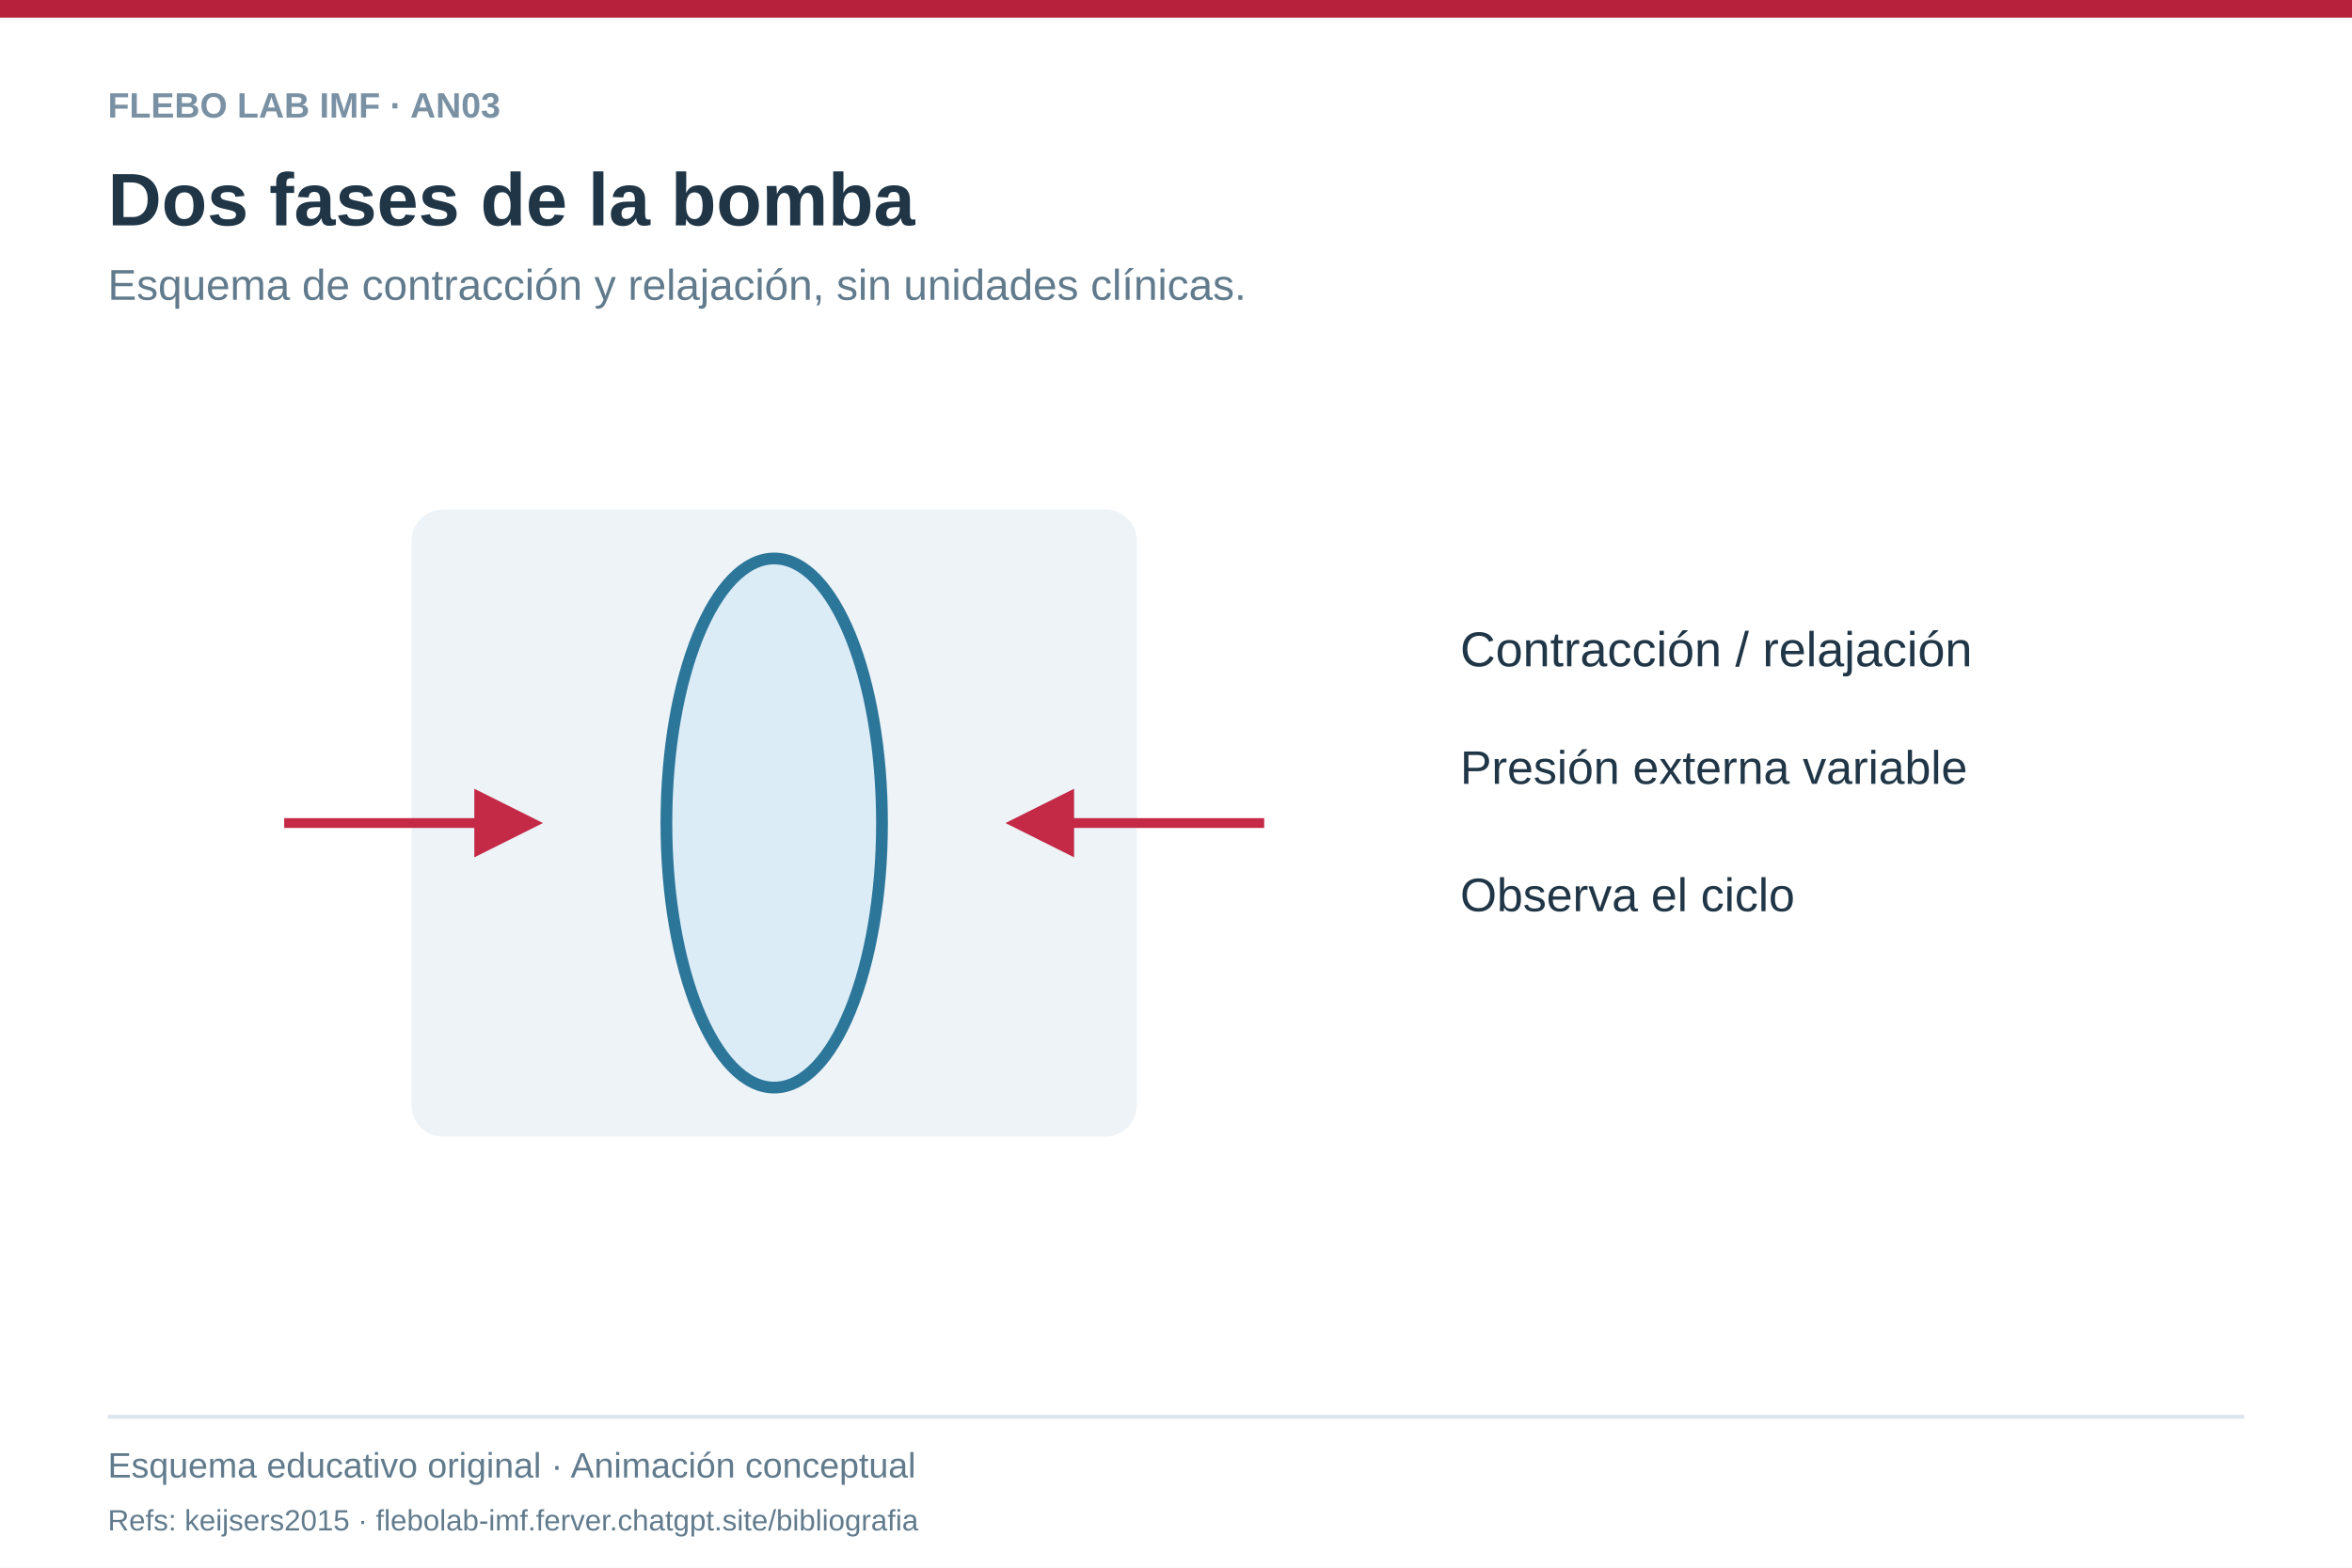
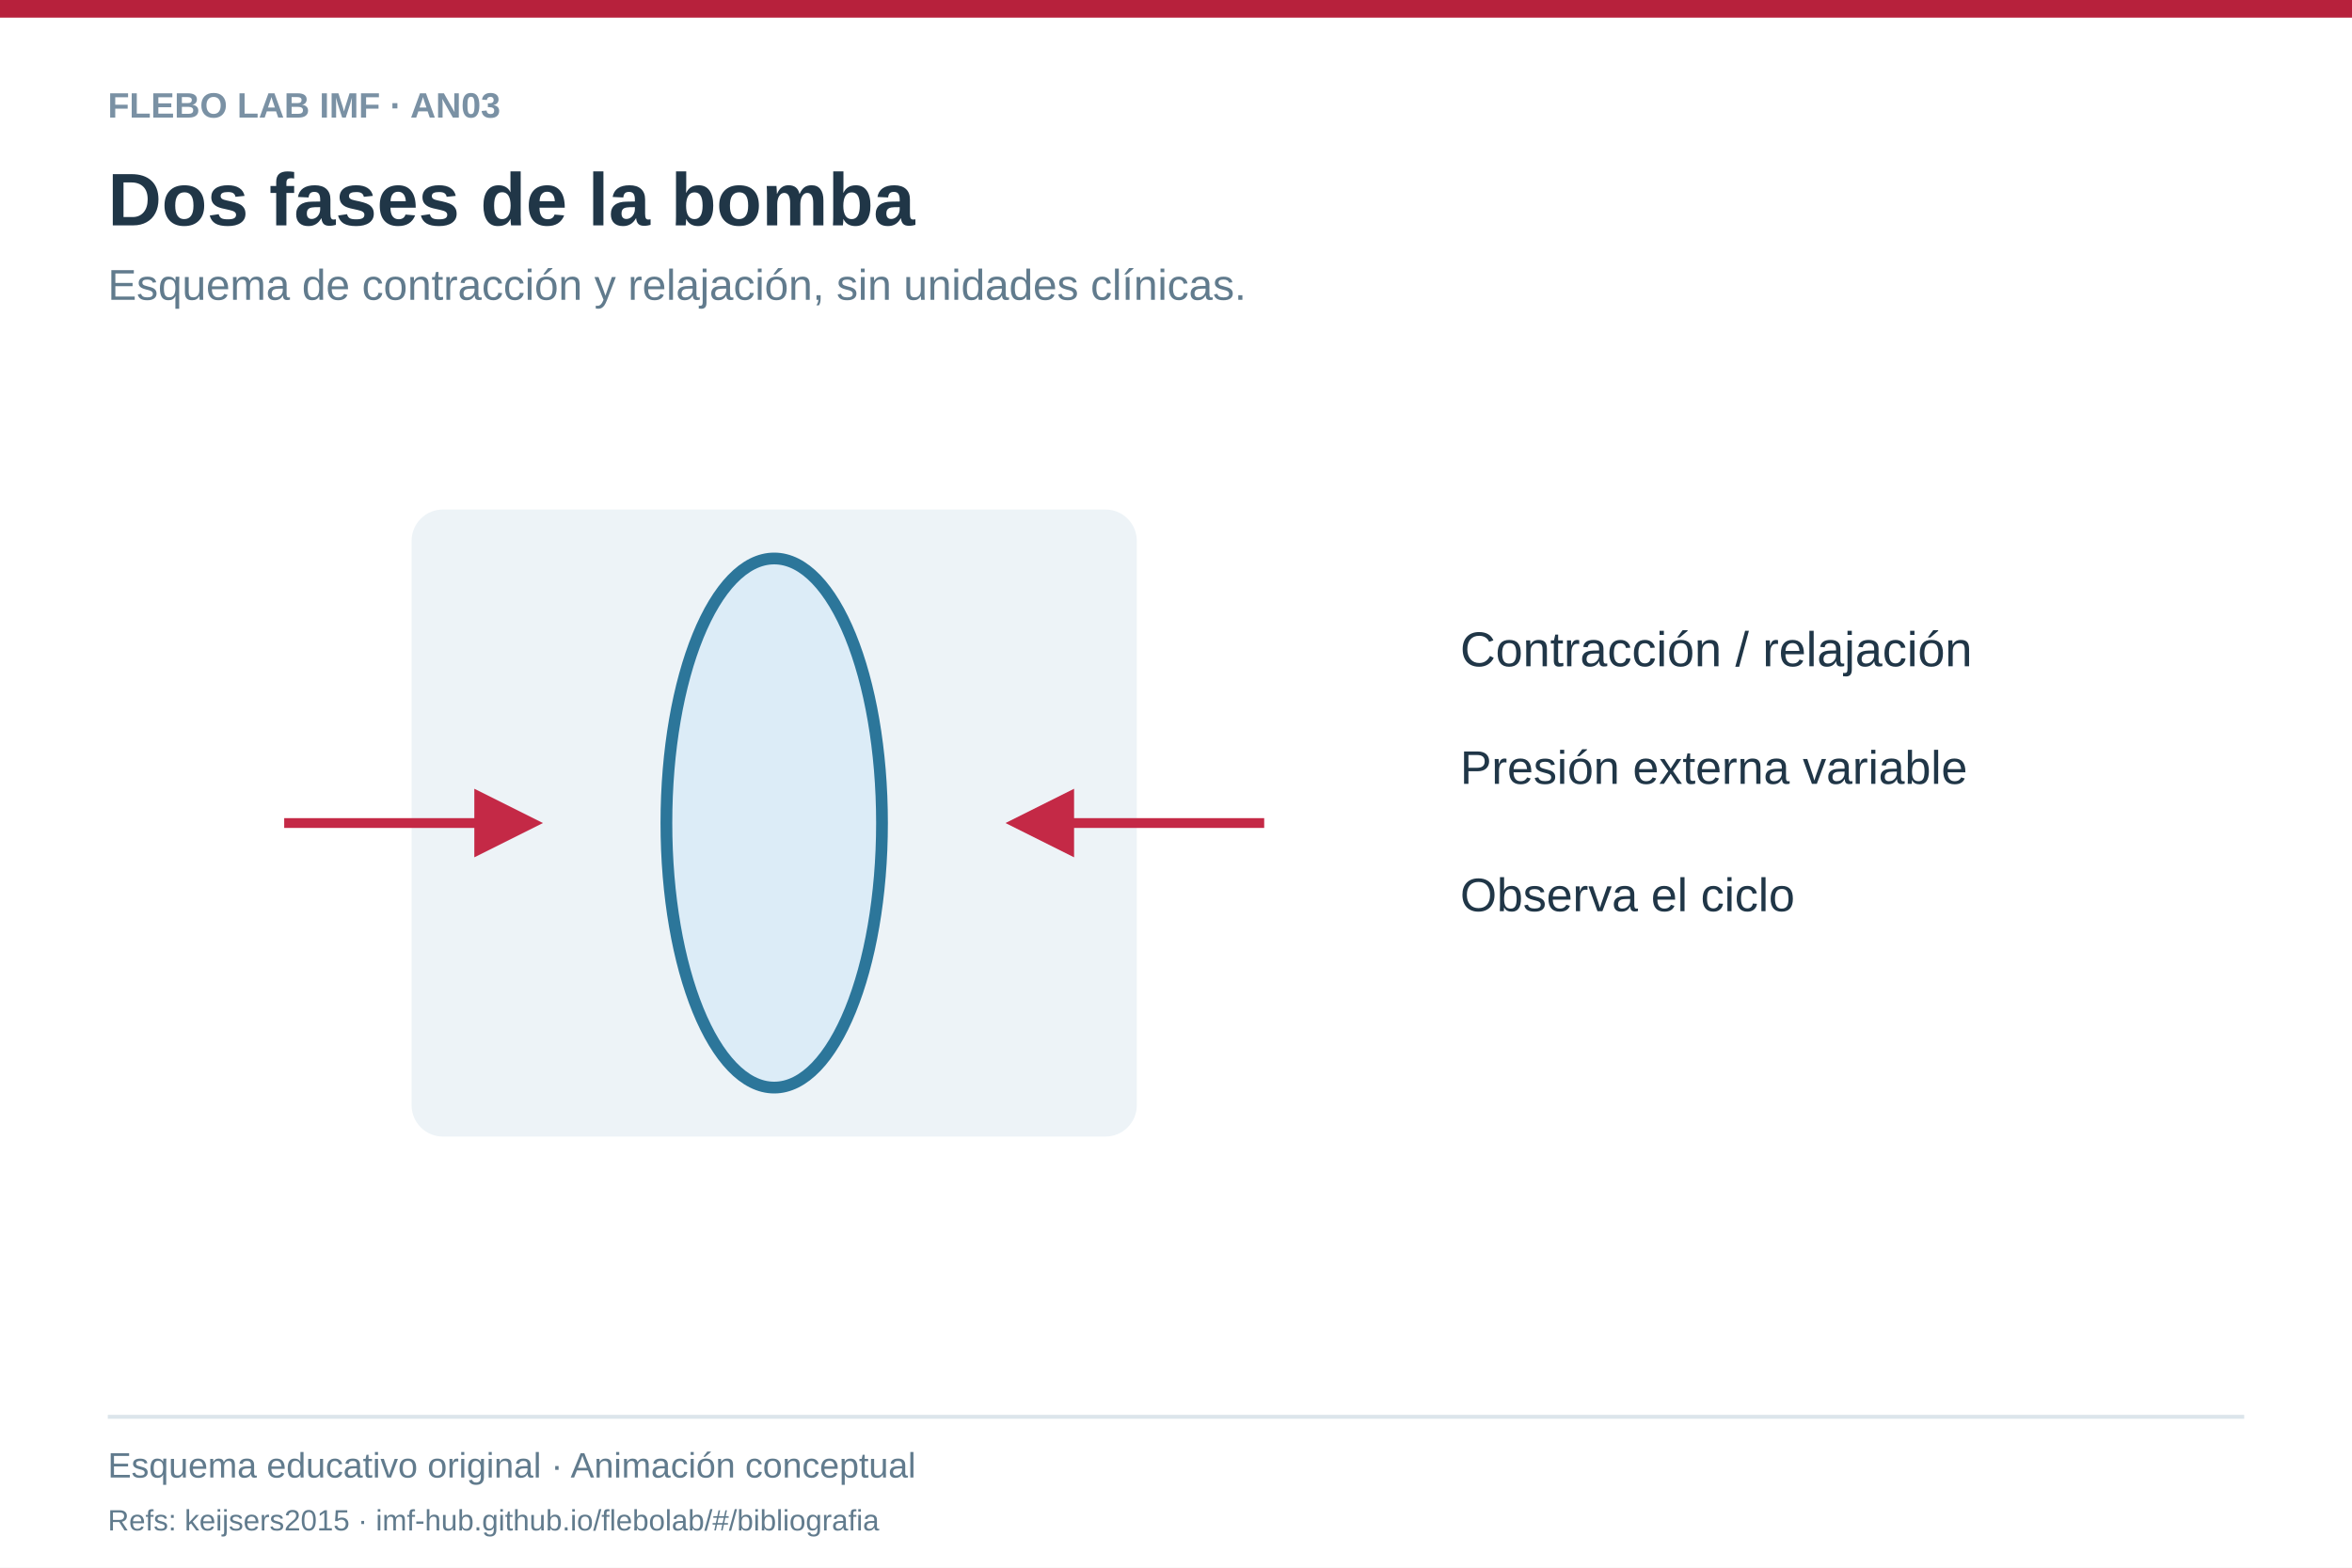
<svg xmlns="http://www.w3.org/2000/svg" width="1200" height="800" viewBox="0 0 1200 800" role="img" aria-labelledby="title desc">
  <defs>
    <marker id="arrow" viewBox="0 0 10 10" refX="8" refY="5" markerWidth="7" markerHeight="7" orient="auto-start-reverse">
      <path d="M0,0 L10,5 L0,10 z" fill="context-stroke" />
    </marker>
  </defs>
  <style>text{font-family:Arial,Helvetica,sans-serif}.static{display:none}@media(prefers-reduced-motion:reduce){.moving{display:none}.static{display:inline}}</style>
  <rect width="1200" height="800" fill="#fff" />
  <rect width="1200" height="9" fill="#b7213c" />
  <text x="55" y="60" fill="#7a91a4" font-size="18" font-weight="700" text-anchor="start">FLEBO LAB IMF · AN03</text>
  <text x="55" y="115" fill="#203647" font-size="38" font-weight="700" text-anchor="start">Dos fases de la bomba</text>
  <text x="55" y="153" fill="#617b8d" font-size="22" font-weight="400" text-anchor="start">Esquema de contracción y relajación, sin unidades clínicas.</text>
  <rect x="210" y="260" width="370" height="320" rx="16" fill="#edf3f7" stroke="none" />
  <ellipse class="static" cx="395" cy="420" rx="55" ry="135" fill="#dcecf7" stroke="#2c769a" stroke-width="6" />
  <ellipse class="moving" cx="395" cy="420" rx="55" ry="135" fill="#dcecf7" stroke="#2c769a" stroke-width="6">
    <animate attributeName="rx" values="55;24;24;55;55" dur="5s" repeatCount="indefinite" />
  </ellipse>
  <g class="moving">
    <line x1="145" y1="420" x2="270" y2="420" stroke="#c42946" stroke-width="5" marker-end="url(#arrow)" />
    <line x1="645" y1="420" x2="520" y2="420" stroke="#c42946" stroke-width="5" marker-end="url(#arrow)" />
    <animate attributeName="opacity" values="1;1;1;0.1;0.1" dur="5s" repeatCount="indefinite" />
  </g>
  <text x="745" y="340" fill="#203647" font-size="25" font-weight="400" text-anchor="start">Contracción / relajación</text>
  <text x="745" y="400" fill="#203647" font-size="24" font-weight="400" text-anchor="start">Presión externa variable</text>
  <text x="745" y="465" fill="#203647" font-size="24" font-weight="400" text-anchor="start">Observa el ciclo</text>
  <line x1="55" y1="723" x2="1145" y2="723" stroke="#dce5eb" stroke-width="2" />
  <text x="55" y="754" fill="#617b8d" font-size="18" font-weight="400" text-anchor="start">Esquema educativo original · Animación conceptual</text>
-   <text x="55" y="781" fill="#617b8d" font-size="15" font-weight="400" text-anchor="start">Refs: keijsers2015 · flebolab-imf.ferver.chatgpt.site/bibliografia</text>
+   <text x="55" y="781" fill="#617b8d" font-size="15" font-weight="400" text-anchor="start">Refs: keijsers2015 · imf-hub.github.io/flebolab/#/bibliografia</text>
</svg>
